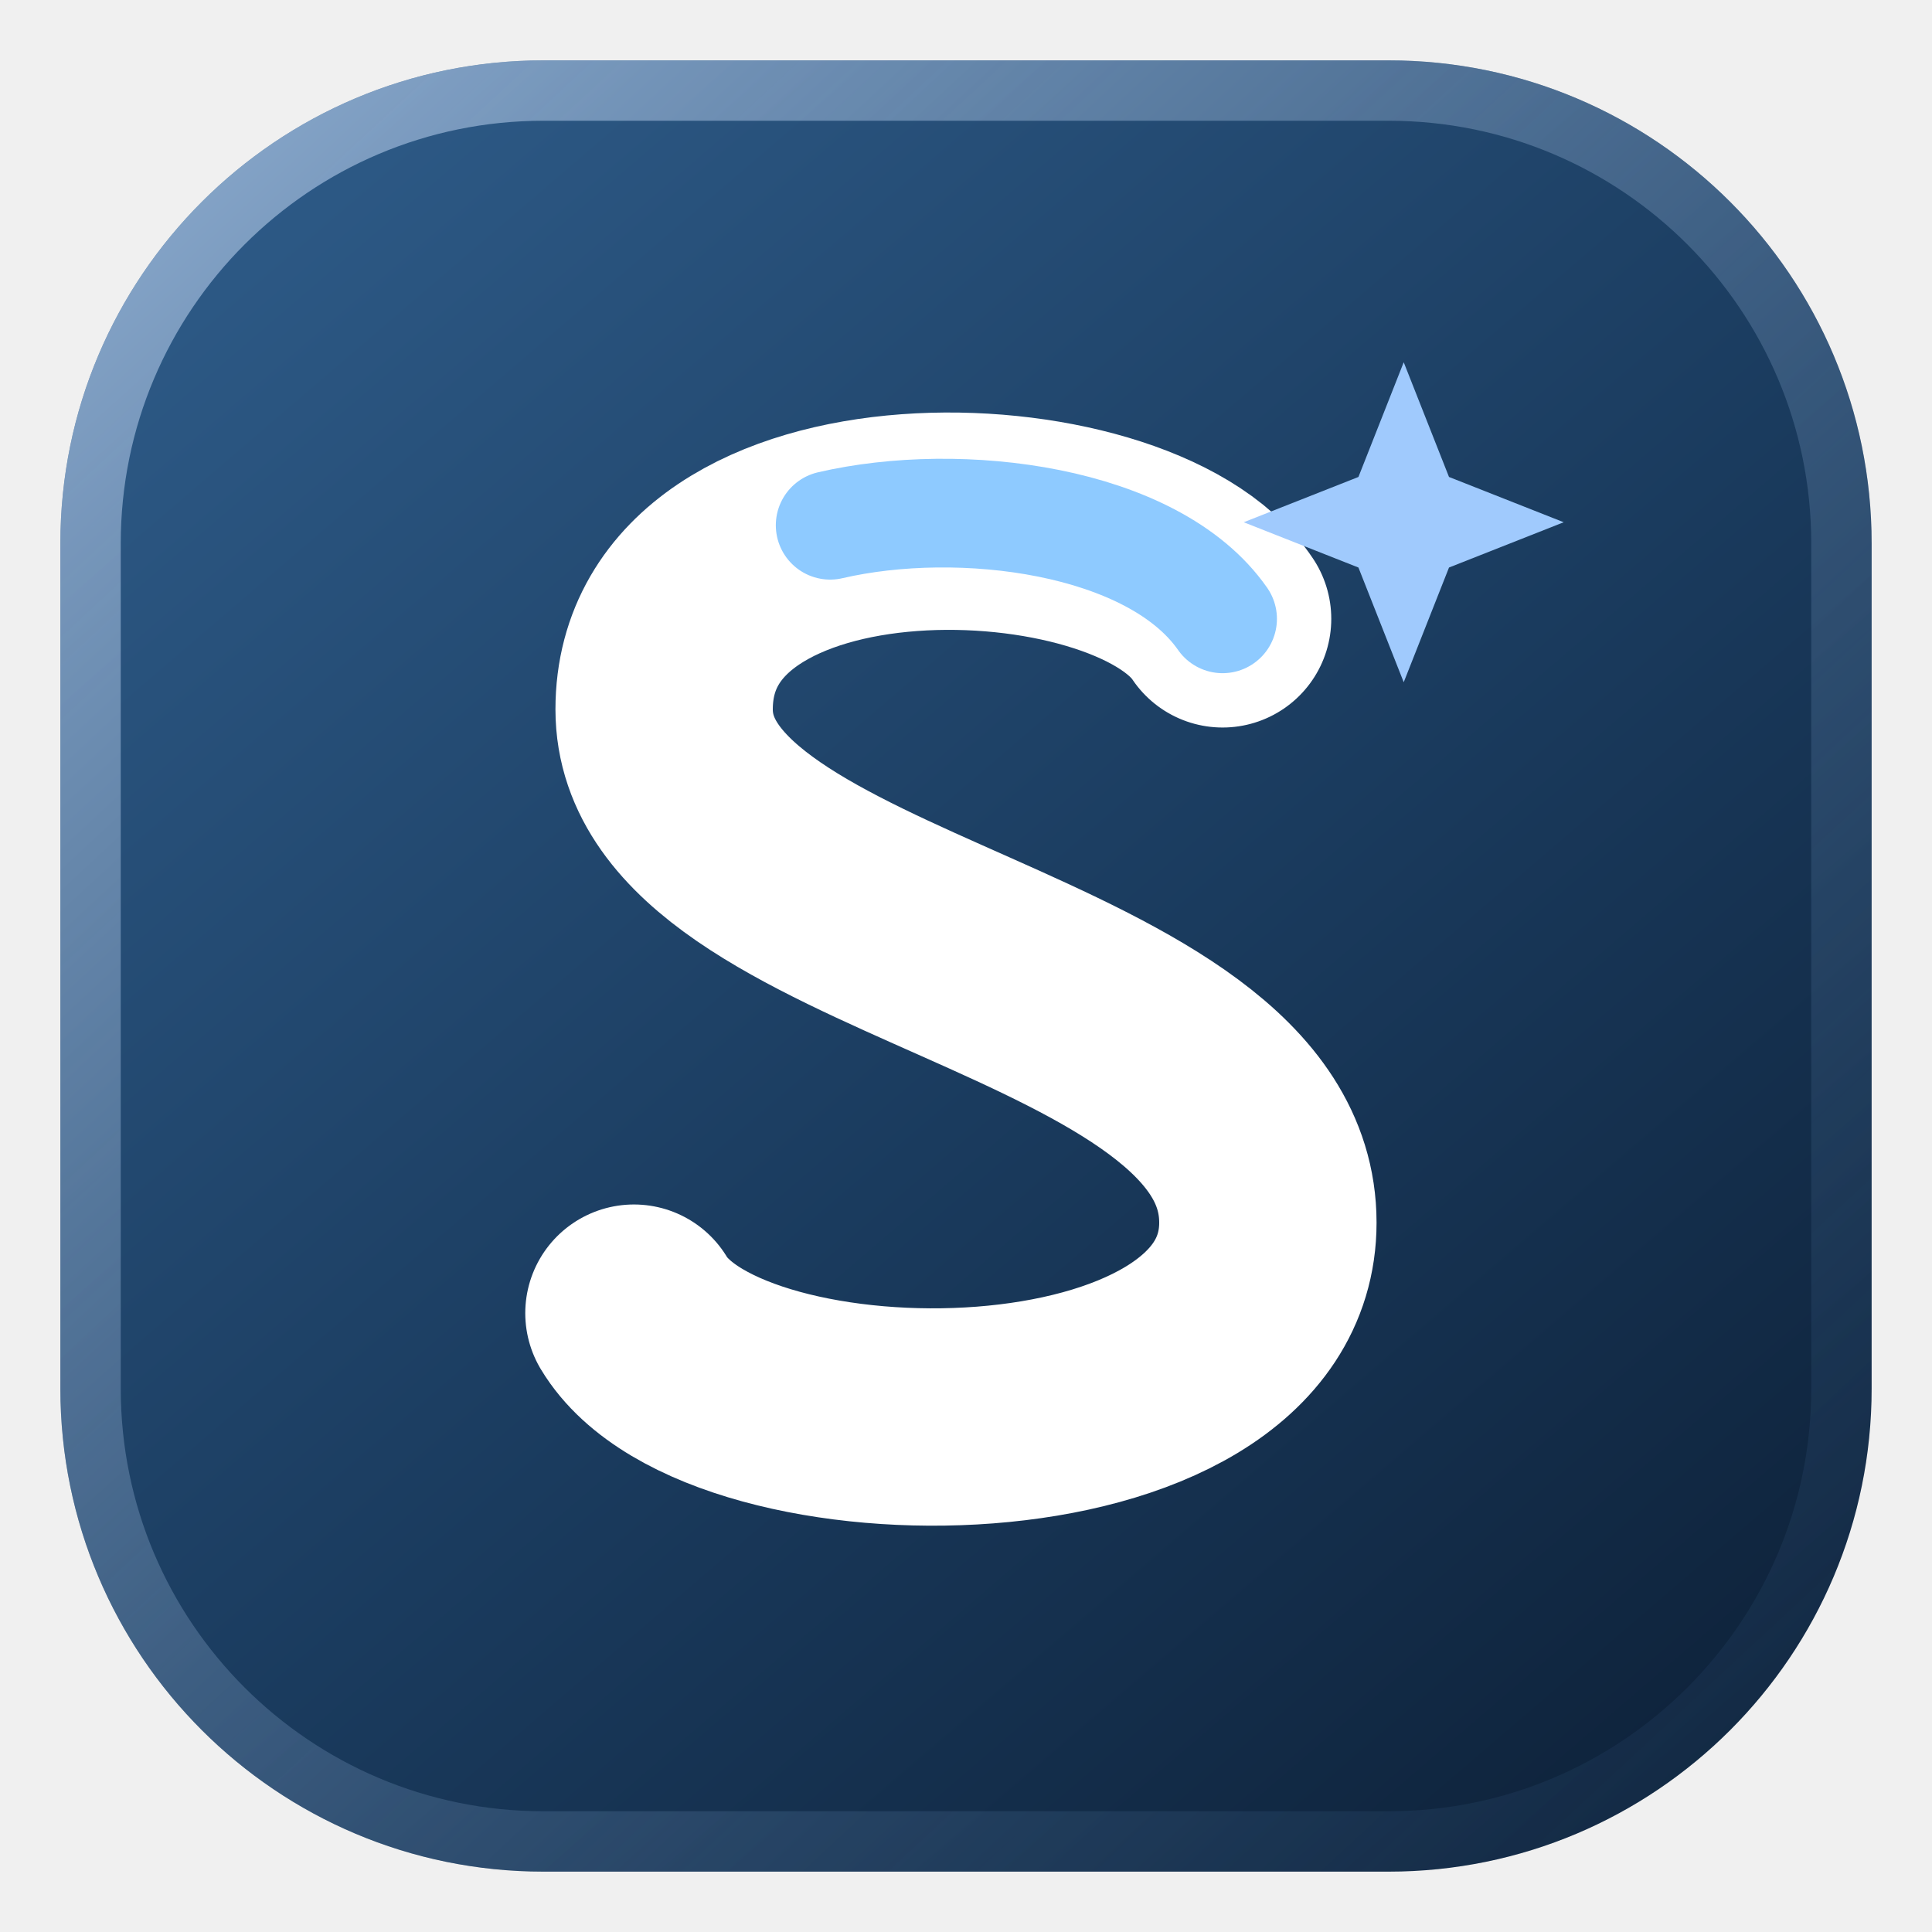
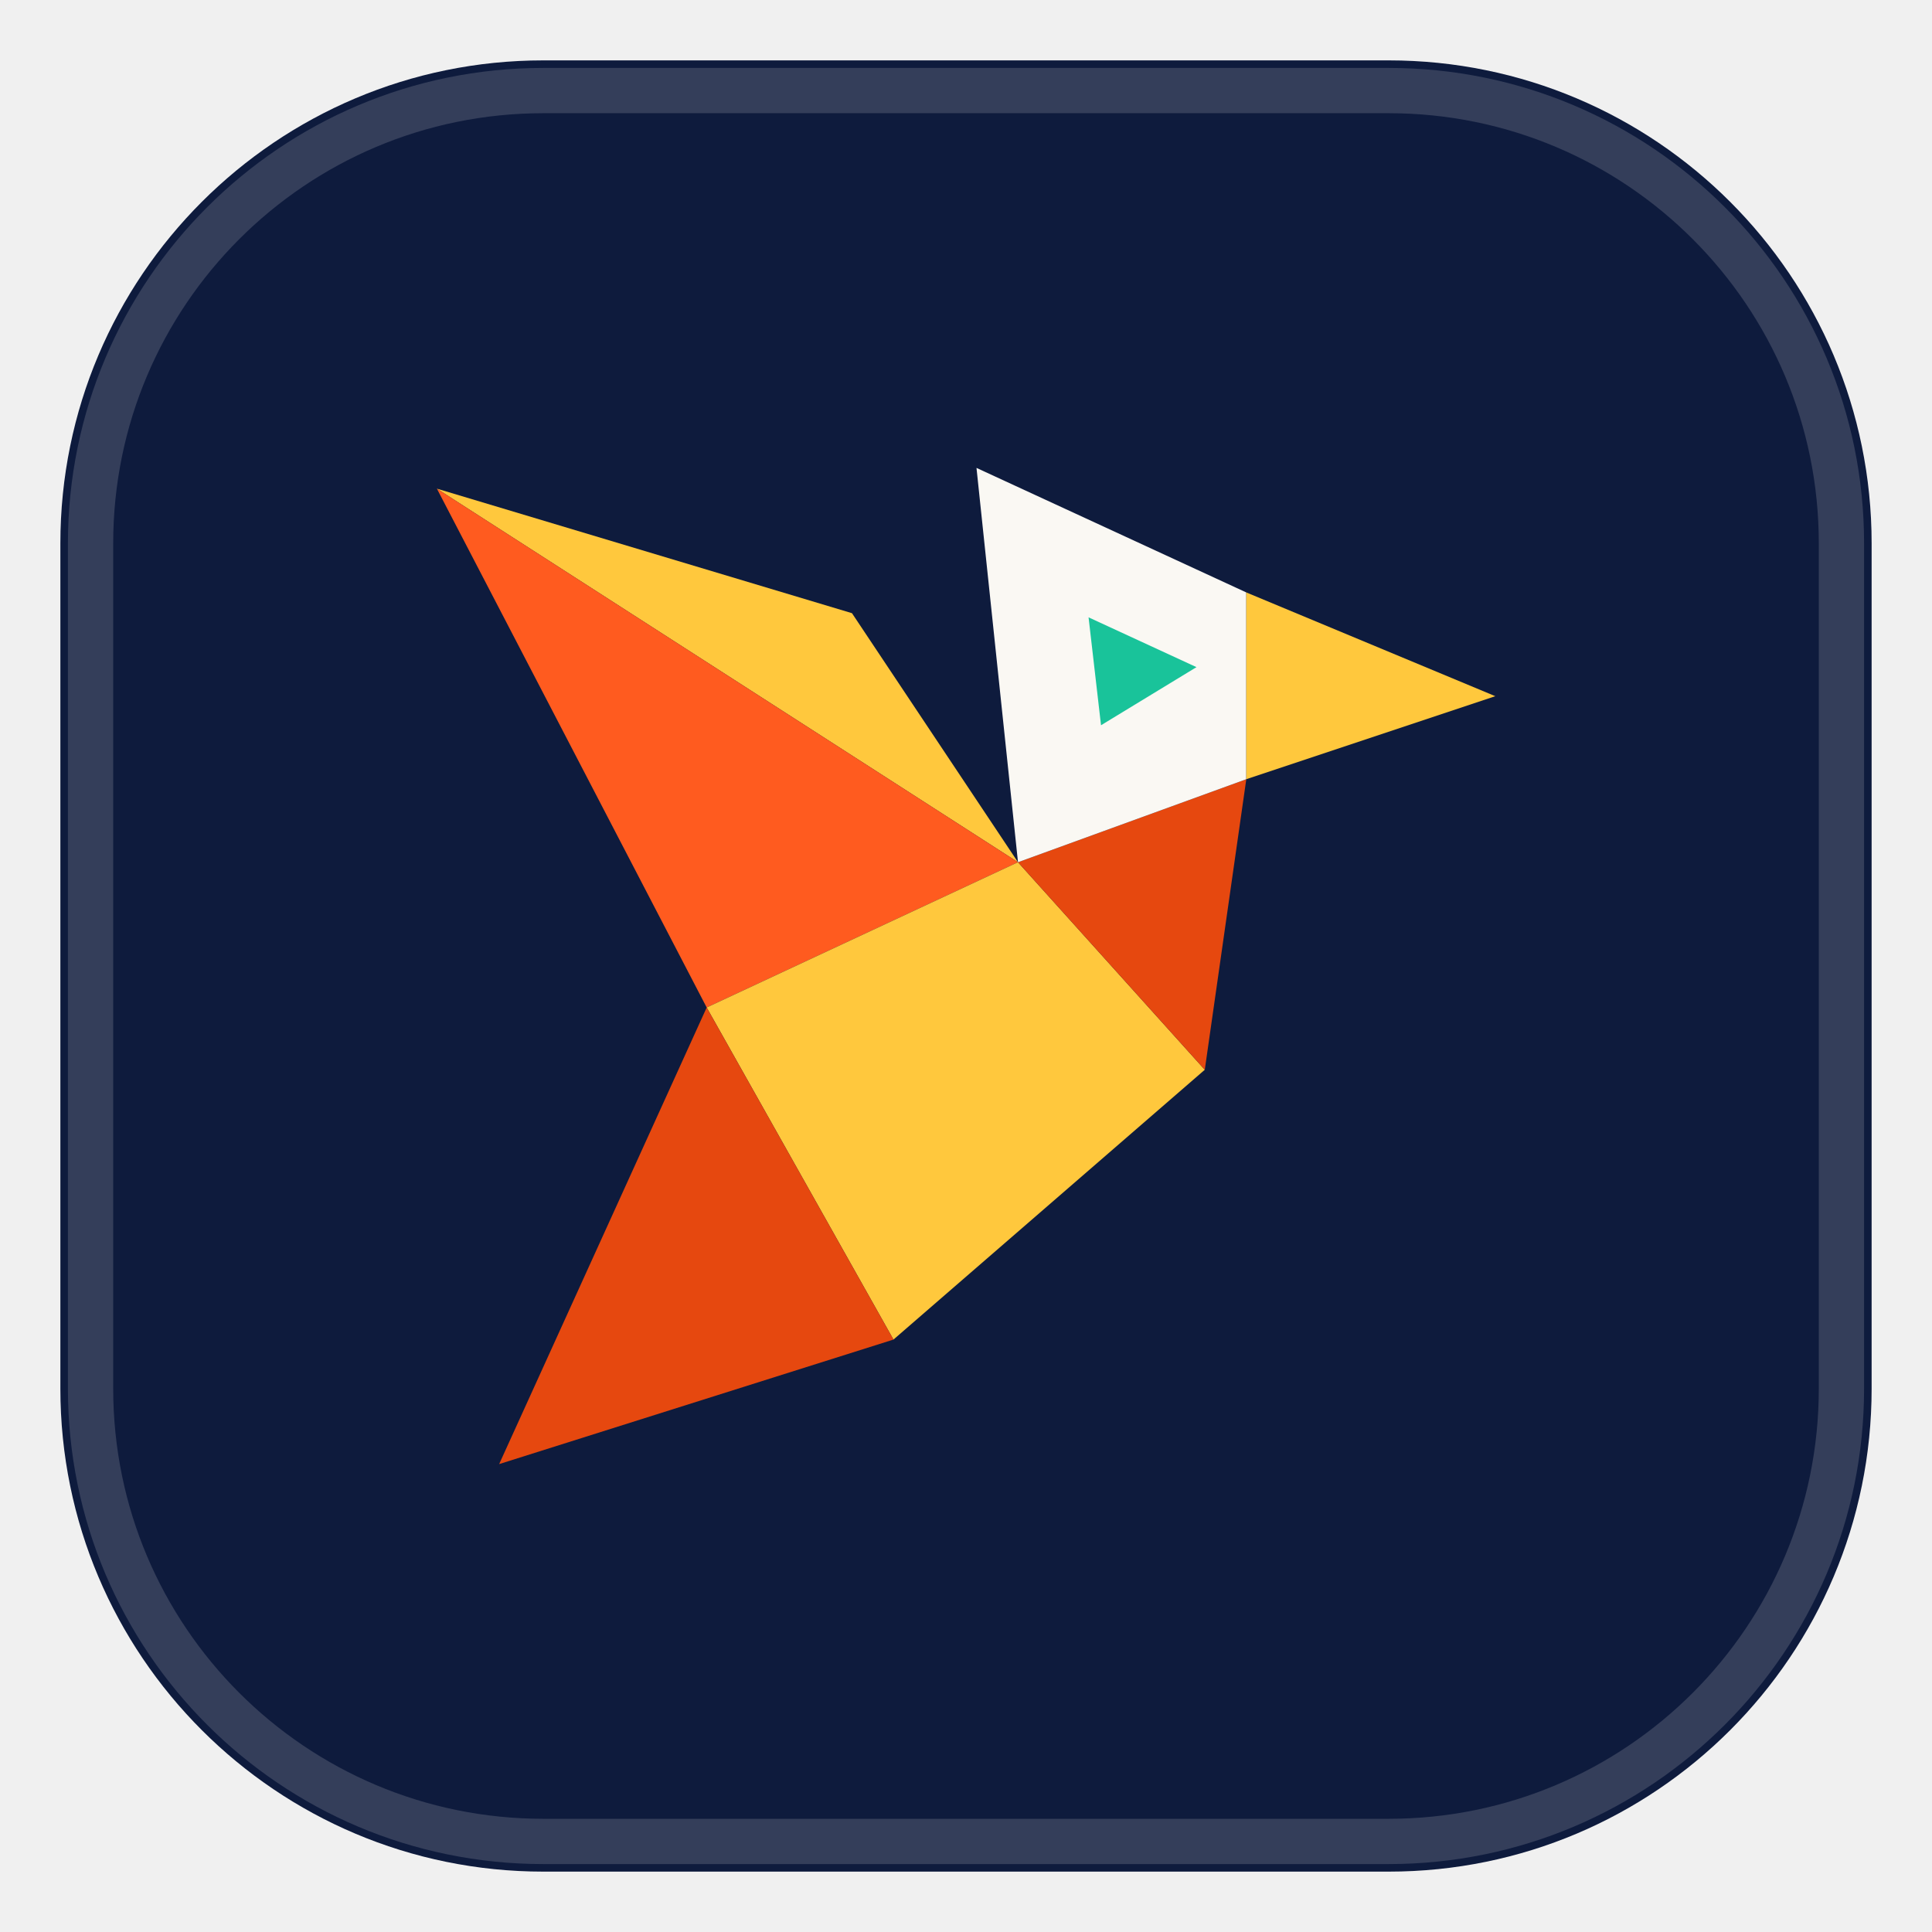
<svg xmlns="http://www.w3.org/2000/svg" width="64" height="64" viewBox="0 0 64 64" fill="none">
-   <defs>
-     <linearGradient id="stacklyraCrestBg" x1="8" y1="4" x2="56" y2="60" gradientUnits="userSpaceOnUse">
-       <stop offset="0%" stop-color="#2E5B88" />
-       <stop offset="55%" stop-color="#1A3B5E" />
-       <stop offset="100%" stop-color="#0E223A" />
-     </linearGradient>
-     <linearGradient id="stacklyraCrestRim" x1="6" y1="4" x2="58" y2="60" gradientUnits="userSpaceOnUse">
-       <stop offset="0%" stop-color="#D1E4FF" stop-opacity="0.55" />
-       <stop offset="100%" stop-color="#36618E" stop-opacity="0.1" />
-     </linearGradient>
-   </defs>
-   <rect x="2" y="2" width="60" height="60" rx="16" fill="url(#stacklyraCrestBg)" />
-   <rect x="3" y="3" width="58" height="58" rx="15" stroke="url(#stacklyraCrestRim)" stroke-width="2" />
-   <path d="M40.5 20.5C37.5 16 22 15.5 22 23.5C22 31.2 42 32 42 40.5C42 48.5 24 48.5 21 43.5" stroke="#FFFFFF" stroke-width="7.2" stroke-linecap="round" />
-   <path d="M40.5 20.5C38.2 17.2 31.8 16.4 27.5 17.4" stroke="#8ECAFF" stroke-width="3.6" stroke-linecap="round" />
-   <path d="M46.5 12L48 15.8L51.8 17.3L48 18.8L46.5 22.6L45 18.8L41.2 17.3L45 15.8L46.5 12Z" fill="#A0CAFD" />
+   <rect x="2" y="2" width="60" height="60" rx="16" fill="#0e1b3d" />
+   <rect x="3" y="3" width="58" height="58" rx="15" stroke="#faf8f3" stroke-opacity="0.16" stroke-width="1.5" />
+   <g transform="translate(9.66 10) scale(1.375)">
+     <polygon points="3.5,4.5 13.5,7.5 17.5,13.5" fill="#ffc83d" />
+     <polygon points="3.5,4.5 17.5,13.5 10,17" fill="#ff5b1f" />
+     <polygon points="10,17 17.5,13.5 22,18.5 14.5,25" fill="#ffc83d" />
+     <polygon points="17.5,13.5 23,11.5 22,18.5" fill="#e6480f" />
+     <polygon points="10,17 14.5,25 5,28" fill="#e6480f" />
+     <polygon points="16.5,4 23,7 23,11.5 17.5,13.5" fill="#faf8f3" />
+     <polygon points="23,7 29,9.5 23,11.5" fill="#ffc83d" />
+     <polygon points="19.2,7.6 21.8,8.8 19.5,10.2" fill="#19c39a" />
+   </g>
</svg>
